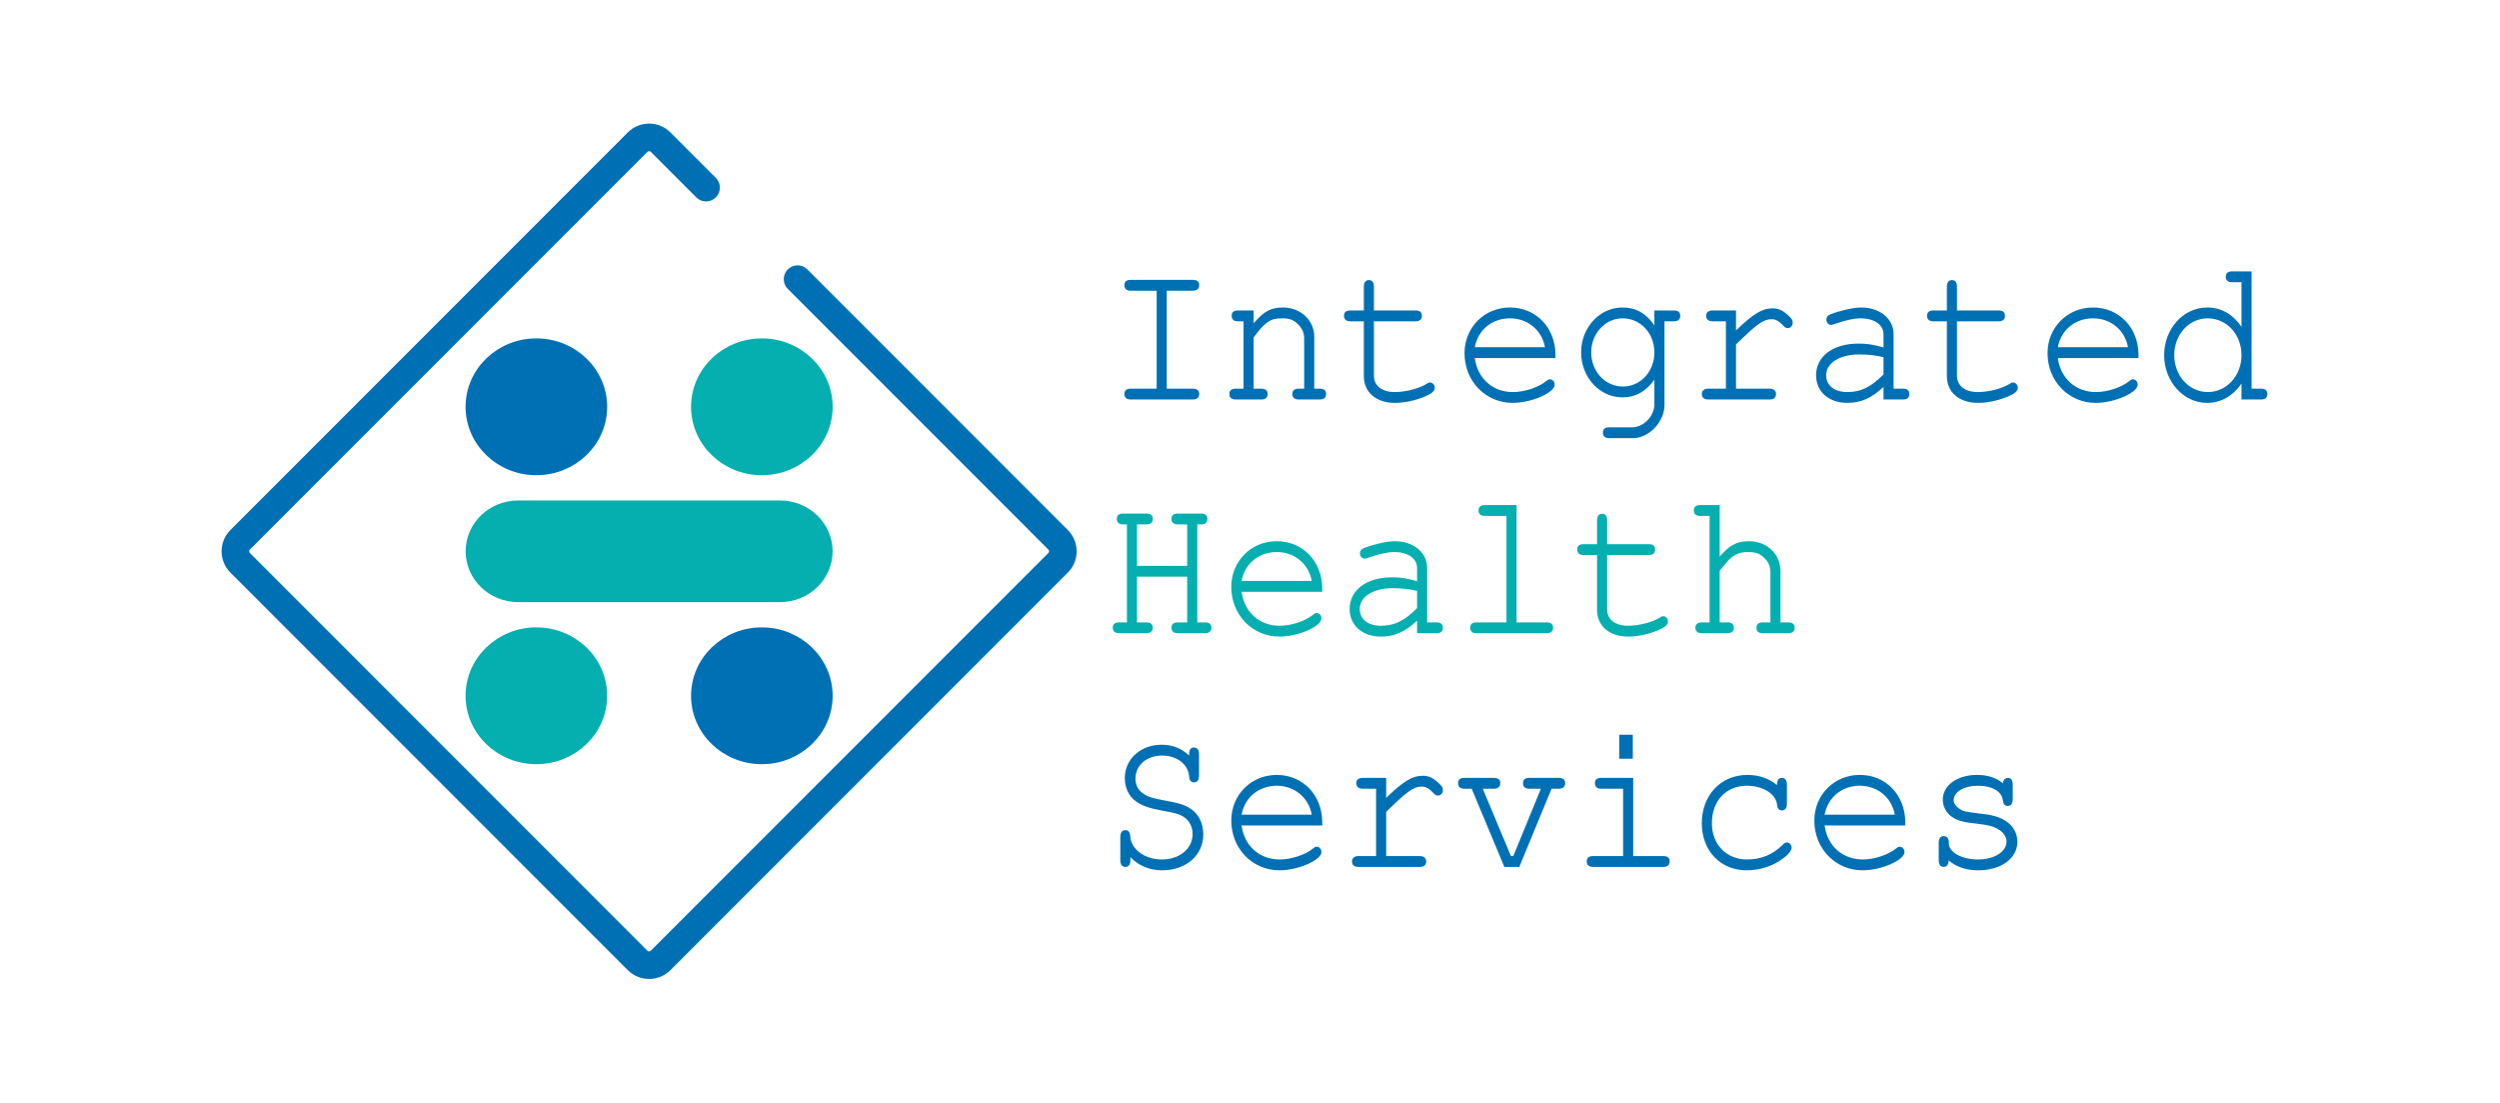
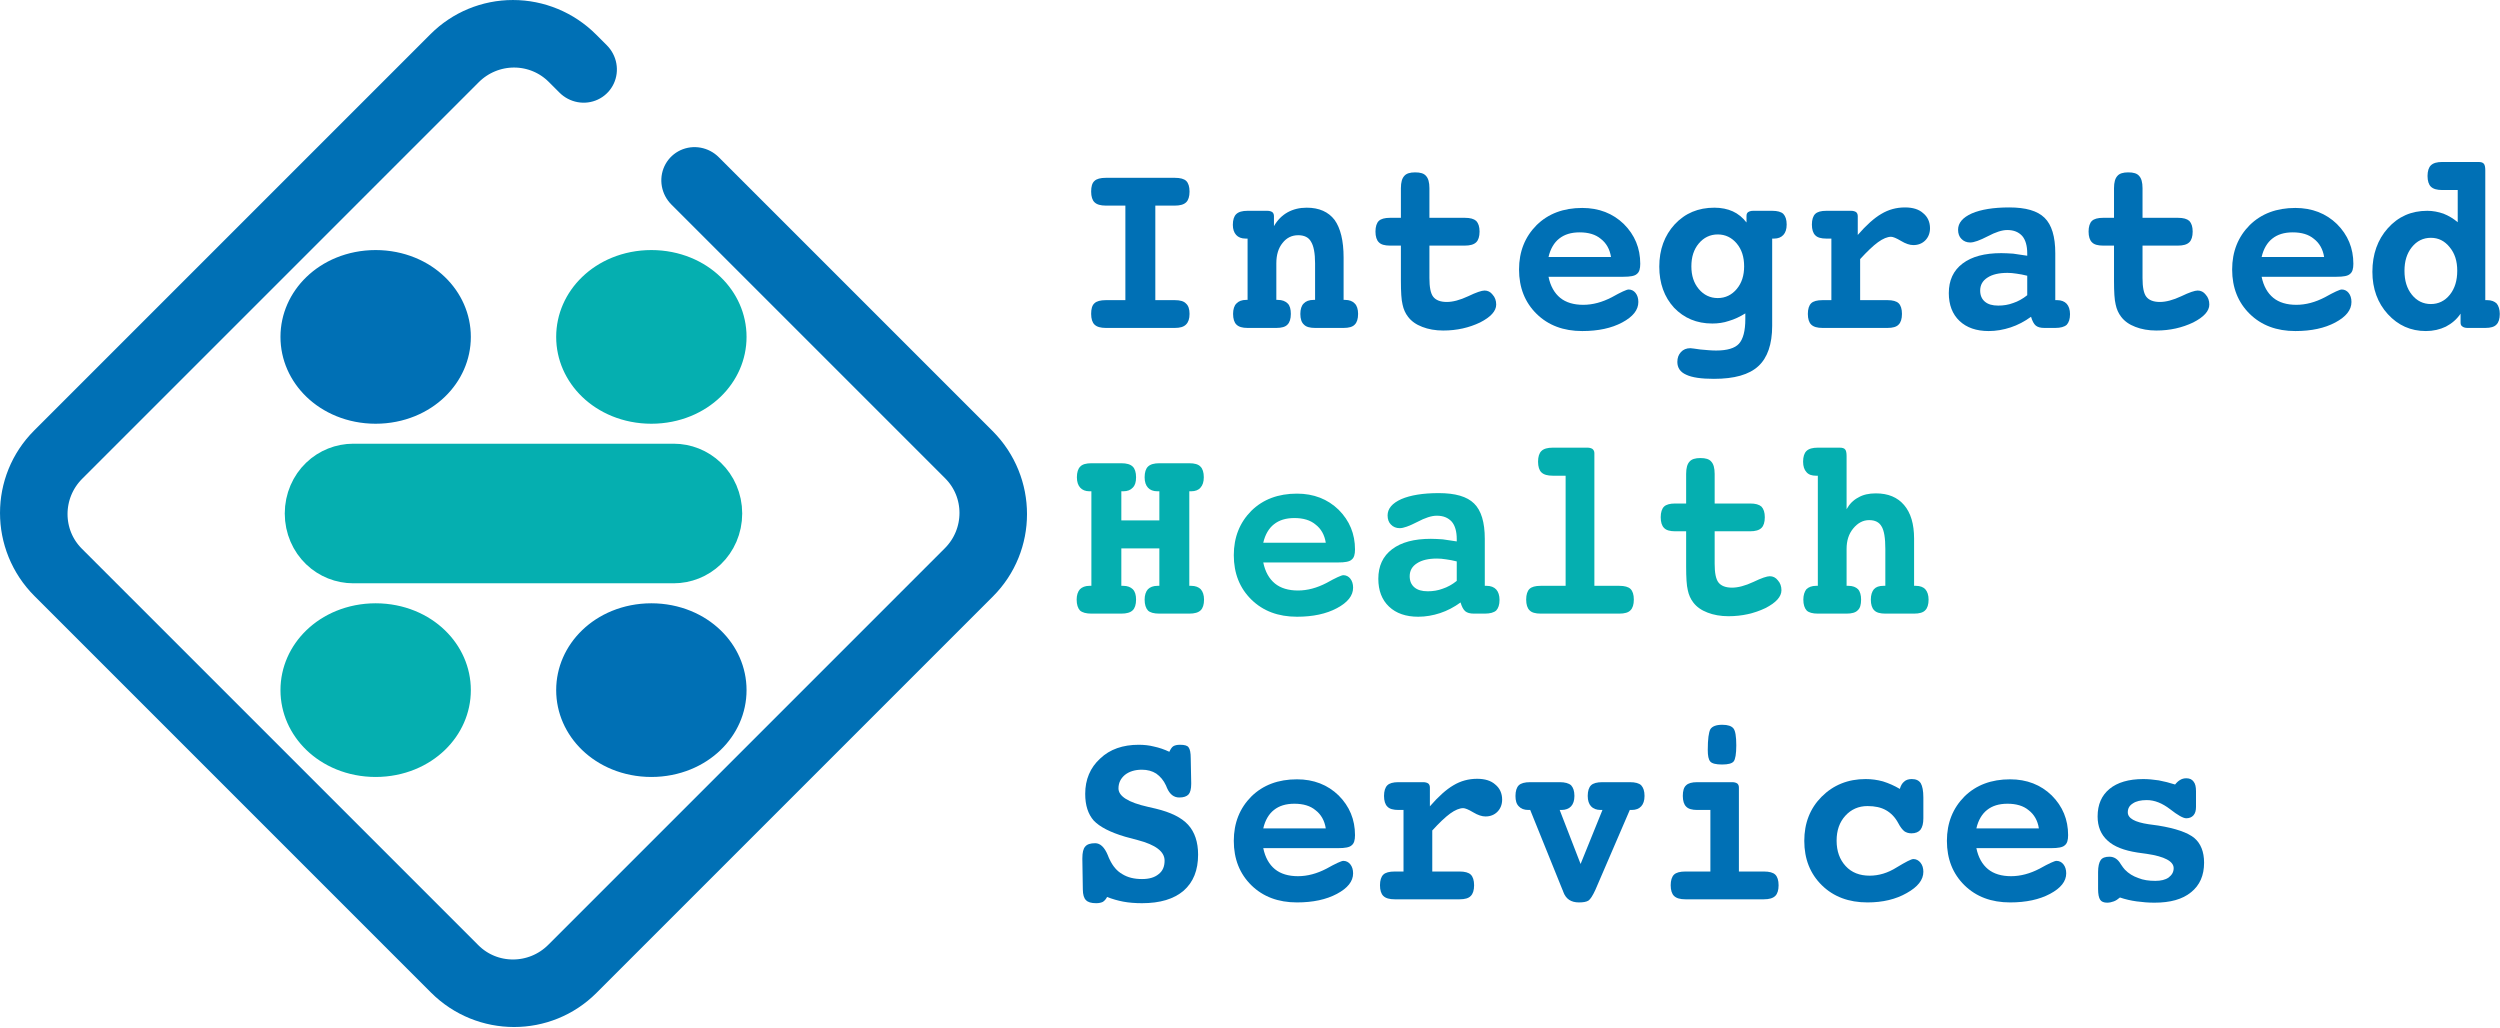
- <svg xmlns="http://www.w3.org/2000/svg" width="100%" height="100%" viewBox="0 0 2086 920" version="1.1" xmlnsXlink="http://www.w3.org/1999/xlink" xmlSpace="preserve" xmlnsSerif="http://www.serif.com/" style="fill-rule:evenodd;clip-rule:evenodd;stroke-linecap:round;stroke-linejoin:round;stroke-miterlimit:1.5;">
-   <g transform="matrix(1,0,0,1,36.3391,-50.485)">
+ <svg xmlns="http://www.w3.org/2000/svg" width="100%" height="100%" viewBox="0 0 9626 3955" version="1.1" xmlnsXlink="http://www.w3.org/1999/xlink" xmlSpace="preserve" xmlnsSerif="http://www.serif.com/" style="fill-rule:evenodd;clip-rule:evenodd;stroke-linecap:round;stroke-linejoin:round;stroke-miterlimit:1.5;">
+   <g transform="matrix(1,0,0,1,-467.463,-1989.15)">
    <g>
-       <path d="M553.021,207.016C553.021,207.016 529.028,183.023 515.139,169.134C512.582,166.577 509.114,165.141 505.499,165.141C501.883,165.141 498.415,166.577 495.859,169.134C445.639,219.354 214.367,450.625 164.147,500.845C158.823,506.169 158.823,514.801 164.147,520.125C214.367,570.345 445.638,801.616 495.858,851.836C498.415,854.393 501.883,855.829 505.498,855.829C509.114,855.829 512.582,854.393 515.138,851.836C565.358,801.616 796.63,570.345 846.85,520.125C852.174,514.801 852.174,506.169 846.85,500.845C803.585,457.58 629.44,283.435 629.44,283.435" style="fill:rgb(0,112,181);fill-opacity:0;stroke:rgb(0,112,181);stroke-width:23.05px;" />
-       <ellipse cx="411.389" cy="389.926" rx="54.873" ry="52.851" style="fill:rgb(0,112,181);stroke:rgb(0,112,181);stroke-width:8.46px;" />
-       <ellipse cx="599.608" cy="389.926" rx="54.873" ry="52.851" style="fill:rgb(5,175,176);stroke:rgb(5,175,176);stroke-width:8.46px;" />
-       <ellipse cx="411.389" cy="631.044" rx="54.873" ry="52.851" style="fill:rgb(5,175,176);stroke:rgb(5,175,176);stroke-width:8.46px;" />
-       <ellipse cx="599.608" cy="631.044" rx="54.873" ry="52.851" style="fill:rgb(0,112,181);stroke:rgb(0,112,181);stroke-width:8.46px;" />
-       <path d="M654.48,510.485C654.48,500.346 650.298,490.622 642.855,483.452C635.41,476.282 625.314,472.254 614.787,472.254L396.209,472.254C385.682,472.254 375.586,476.282 368.142,483.452C360.697,490.622 356.515,500.346 356.515,510.485L356.515,510.486C356.515,520.625 360.697,530.349 368.142,537.519C375.586,544.689 385.682,548.716 396.209,548.716L614.787,548.716C625.314,548.716 635.41,544.689 642.855,537.519C650.298,530.349 654.48,520.625 654.48,510.486L654.48,510.485Z" style="fill:rgb(5,175,176);stroke:rgb(5,175,176);stroke-width:8.36px;" />
-       <g transform="matrix(0.324455,0,0,0.354555,884.715,383.823)">
-         <text x="0px" y="0px" style="font-family:'Courier-Bold', 'Courier';font-size:500px;fill:rgb(0,112,181);">Integrated</text>
+       <g transform="matrix(1.33069,-1.33068,1.35293,1.35293,-12085.3,-6030.48)">
+         <path d="M2447.24,8530.76L2447.24,8500.09C2447.24,8455.67 2429.3,8413.08 2397.37,8381.67C2365.44,8350.26 2322.13,8332.62 2276.97,8332.62L1129.63,8332.62C1035.59,8332.62 959.36,8407.6 959.36,8500.09L959.36,9628.57C959.36,9721.06 1035.59,9796.04 1129.63,9796.04L2276.97,9796.04C2371.01,9796.04 2447.24,9721.06 2447.24,9628.57L2447.24,8849.38" style="fill:rgb(0,112,181);fill-opacity:0;stroke:rgb(0,112,181);stroke-width:137.02px;" />
      </g>
-       <g transform="matrix(0.324455,0,0,0.354555,884.715,578.828)">
-         <text x="0px" y="0px" style="font-family:'Courier-Bold', 'Courier';font-size:500px;fill:rgb(5,175,176);">Health</text>
+       <g transform="matrix(2.29762,0,0,1.46203,958.722,2507.89)">
+         <ellipse cx="415.716" cy="532.447" rx="134.719" ry="203.912" style="fill:rgb(0,112,181);stroke:rgb(0,112,181);stroke-width:49.58px;" />
      </g>
-       <g transform="matrix(0.324455,0,0,0.354555,884.715,773.833)">
-         <text x="0px" y="0px" style="font-family:'Courier-Bold', 'Courier';font-size:500px;fill:rgb(0,112,181);">Services</text>
+       <g transform="matrix(2.29762,0,0,1.46203,2020.32,2507.89)">
+         <ellipse cx="415.716" cy="532.447" rx="134.719" ry="203.912" style="fill:rgb(5,175,176);stroke:rgb(5,175,176);stroke-width:49.58px;" />
+       </g>
+       <g transform="matrix(2.29762,0,0,1.46203,958.722,3867.97)">
+         <ellipse cx="415.716" cy="532.447" rx="134.719" ry="203.912" style="fill:rgb(5,175,176);stroke:rgb(5,175,176);stroke-width:49.58px;" />
+       </g>
+       <g transform="matrix(2.29762,0,0,1.46203,2020.32,3867.97)">
+         <ellipse cx="415.716" cy="532.447" rx="134.719" ry="203.912" style="fill:rgb(0,112,181);stroke:rgb(0,112,181);stroke-width:49.58px;" />
+       </g>
+       <g transform="matrix(2.26216,0,0,2.98125,968.522,1656.07)">
+         <path d="M1024,774.929C1024,755.745 1013.57,737.346 995.01,723.78C976.447,710.214 951.271,702.593 925.02,702.593L379.977,702.593C353.726,702.593 328.55,710.214 309.988,723.78C291.425,737.346 280.997,755.745 280.997,774.929L280.997,774.931C280.997,794.116 291.425,812.515 309.988,826.081C328.55,839.647 353.726,847.268 379.977,847.268L925.02,847.268C951.271,847.268 976.447,839.647 995.01,826.081C1013.57,812.515 1024,794.116 1024,774.931L1024,774.929Z" style="fill:rgb(5,175,176);stroke:rgb(5,175,176);stroke-width:35.62px;" />
+       </g>
+       <g transform="matrix(1.83021,0,0,2,4583.72,3251.83)">
+         <g transform="matrix(500,0,0,500,0,0)">
+           <path d="M0.363,-0.471L0.363,-0.107L0.445,-0.107C0.467,-0.107 0.483,-0.103 0.492,-0.094C0.502,-0.086 0.507,-0.073 0.507,-0.054C0.507,-0.035 0.502,-0.022 0.492,-0.013C0.482,-0.004 0.467,-0 0.445,-0L0.155,-0C0.133,-0 0.117,-0.004 0.107,-0.013C0.098,-0.021 0.093,-0.035 0.093,-0.054C0.093,-0.073 0.097,-0.087 0.107,-0.095C0.116,-0.103 0.132,-0.107 0.155,-0.107L0.237,-0.107L0.237,-0.471L0.155,-0.471C0.133,-0.471 0.117,-0.475 0.107,-0.484C0.098,-0.492 0.093,-0.506 0.093,-0.525C0.093,-0.544 0.097,-0.558 0.107,-0.566C0.116,-0.574 0.132,-0.578 0.155,-0.578L0.445,-0.578C0.468,-0.578 0.484,-0.574 0.493,-0.566C0.502,-0.558 0.507,-0.544 0.507,-0.525C0.507,-0.506 0.502,-0.492 0.493,-0.484C0.483,-0.475 0.467,-0.471 0.445,-0.471L0.363,-0.471Z" style="fill:rgb(0,112,181);fill-rule:nonzero;" />
+         </g>
+       </g>
+       <g transform="matrix(1.83021,0,0,2,5178.72,3251.83)">
+         <g transform="matrix(500,0,0,500,0,0)">
+           <path d="M0.505,-0.108L0.511,-0.108C0.529,-0.108 0.543,-0.103 0.552,-0.094C0.561,-0.086 0.566,-0.072 0.566,-0.054C0.566,-0.035 0.561,-0.021 0.552,-0.013C0.543,-0.004 0.527,-0 0.505,-0L0.385,-0C0.363,-0 0.347,-0.004 0.338,-0.013C0.328,-0.021 0.323,-0.035 0.323,-0.054C0.323,-0.072 0.328,-0.086 0.337,-0.094C0.346,-0.103 0.36,-0.108 0.379,-0.108L0.385,-0.108L0.385,-0.249C0.385,-0.288 0.379,-0.316 0.368,-0.332C0.358,-0.349 0.339,-0.357 0.314,-0.357C0.287,-0.357 0.265,-0.347 0.248,-0.327C0.231,-0.308 0.222,-0.282 0.222,-0.249L0.222,-0.108L0.228,-0.108C0.247,-0.108 0.26,-0.103 0.27,-0.094C0.279,-0.086 0.283,-0.072 0.283,-0.054C0.283,-0.035 0.278,-0.021 0.269,-0.013C0.26,-0.004 0.244,-0 0.222,-0L0.101,-0C0.079,-0 0.064,-0.004 0.054,-0.013C0.045,-0.021 0.04,-0.035 0.04,-0.054C0.04,-0.072 0.045,-0.086 0.054,-0.094C0.063,-0.103 0.077,-0.108 0.095,-0.108L0.101,-0.108L0.101,-0.344L0.093,-0.344C0.075,-0.344 0.062,-0.349 0.053,-0.358C0.044,-0.367 0.039,-0.38 0.039,-0.397C0.039,-0.416 0.044,-0.43 0.053,-0.438C0.063,-0.447 0.079,-0.451 0.101,-0.451L0.184,-0.451C0.193,-0.451 0.2,-0.449 0.205,-0.446C0.21,-0.442 0.212,-0.437 0.212,-0.43L0.212,-0.392C0.227,-0.416 0.246,-0.433 0.269,-0.445C0.293,-0.457 0.319,-0.463 0.35,-0.463C0.402,-0.463 0.441,-0.447 0.467,-0.416C0.492,-0.384 0.505,-0.336 0.505,-0.271L0.505,-0.108Z" style="fill:rgb(0,112,181);fill-rule:nonzero;" />
+         </g>
+         <g transform="matrix(500,0,0,500,300.049,0)">
+           <path d="M0.266,-0.424L0.415,-0.424C0.438,-0.424 0.453,-0.42 0.463,-0.412C0.472,-0.403 0.477,-0.39 0.477,-0.371C0.477,-0.352 0.472,-0.338 0.463,-0.33C0.453,-0.321 0.437,-0.317 0.415,-0.317L0.266,-0.317L0.266,-0.192C0.266,-0.157 0.271,-0.133 0.282,-0.12C0.293,-0.107 0.312,-0.1 0.339,-0.1C0.364,-0.1 0.394,-0.107 0.429,-0.122C0.463,-0.137 0.486,-0.144 0.498,-0.144C0.511,-0.144 0.523,-0.139 0.532,-0.128C0.542,-0.118 0.547,-0.105 0.547,-0.09C0.547,-0.065 0.524,-0.042 0.479,-0.021C0.433,-0.001 0.382,0.01 0.324,0.01C0.291,0.01 0.261,0.005 0.236,-0.004C0.21,-0.013 0.19,-0.026 0.176,-0.043C0.165,-0.056 0.157,-0.072 0.153,-0.09C0.148,-0.108 0.146,-0.139 0.146,-0.181L0.146,-0.317L0.1,-0.317C0.078,-0.317 0.062,-0.321 0.053,-0.33C0.044,-0.338 0.039,-0.352 0.039,-0.371C0.039,-0.39 0.044,-0.404 0.053,-0.412C0.062,-0.42 0.078,-0.424 0.1,-0.424L0.146,-0.424L0.146,-0.538C0.146,-0.561 0.151,-0.576 0.16,-0.585C0.169,-0.595 0.185,-0.599 0.206,-0.599C0.228,-0.599 0.243,-0.595 0.252,-0.585C0.261,-0.576 0.266,-0.561 0.266,-0.538L0.266,-0.424Z" style="fill:rgb(0,112,181);fill-rule:nonzero;" />
+         </g>
+         <g transform="matrix(500,0,0,500,600.098,0)">
+           <path d="M0.167,-0.197C0.175,-0.161 0.192,-0.134 0.216,-0.116C0.24,-0.098 0.273,-0.089 0.313,-0.089C0.353,-0.089 0.393,-0.099 0.433,-0.118C0.472,-0.138 0.496,-0.148 0.504,-0.148C0.516,-0.148 0.526,-0.143 0.533,-0.135C0.541,-0.126 0.545,-0.114 0.545,-0.1C0.545,-0.069 0.522,-0.043 0.477,-0.021C0.432,0.001 0.376,0.012 0.309,0.012C0.23,0.012 0.166,-0.01 0.117,-0.054C0.068,-0.098 0.043,-0.155 0.043,-0.225C0.043,-0.294 0.068,-0.351 0.117,-0.396C0.166,-0.44 0.23,-0.462 0.309,-0.462C0.379,-0.462 0.438,-0.441 0.484,-0.4C0.53,-0.358 0.553,-0.307 0.553,-0.247C0.553,-0.228 0.549,-0.215 0.539,-0.208C0.53,-0.2 0.511,-0.197 0.482,-0.197L0.167,-0.197ZM0.43,-0.273C0.425,-0.303 0.41,-0.327 0.387,-0.343C0.365,-0.36 0.335,-0.368 0.298,-0.368C0.262,-0.368 0.234,-0.36 0.212,-0.344C0.191,-0.329 0.175,-0.305 0.167,-0.273L0.43,-0.273Z" style="fill:rgb(0,112,181);fill-rule:nonzero;" />
+         </g>
+         <g transform="matrix(500,0,0,500,900.146,0)">
+           <path d="M0.279,-0.36C0.247,-0.36 0.22,-0.348 0.199,-0.325C0.178,-0.302 0.168,-0.273 0.168,-0.237C0.168,-0.202 0.178,-0.173 0.199,-0.15C0.22,-0.127 0.247,-0.115 0.279,-0.115C0.311,-0.115 0.338,-0.127 0.359,-0.15C0.38,-0.173 0.39,-0.202 0.39,-0.237C0.39,-0.273 0.38,-0.302 0.359,-0.325C0.338,-0.348 0.311,-0.36 0.279,-0.36ZM0.4,-0.406L0.4,-0.431C0.4,-0.438 0.402,-0.443 0.407,-0.446C0.412,-0.449 0.419,-0.451 0.428,-0.451L0.508,-0.451C0.53,-0.451 0.546,-0.447 0.555,-0.439C0.564,-0.43 0.569,-0.417 0.569,-0.398C0.569,-0.38 0.564,-0.367 0.555,-0.358C0.546,-0.349 0.533,-0.344 0.516,-0.344L0.508,-0.344L0.508,-0.008C0.508,0.063 0.488,0.115 0.45,0.147C0.411,0.18 0.349,0.196 0.263,0.196C0.21,0.196 0.171,0.191 0.146,0.18C0.121,0.17 0.109,0.153 0.109,0.131C0.109,0.115 0.114,0.103 0.124,0.093C0.134,0.083 0.147,0.078 0.164,0.078C0.168,0.078 0.182,0.08 0.206,0.083C0.23,0.085 0.252,0.087 0.272,0.087C0.319,0.087 0.351,0.078 0.368,0.061C0.386,0.043 0.395,0.011 0.395,-0.034L0.395,-0.056C0.372,-0.043 0.349,-0.033 0.326,-0.027C0.304,-0.02 0.28,-0.017 0.256,-0.017C0.19,-0.017 0.137,-0.038 0.095,-0.078C0.054,-0.119 0.033,-0.172 0.033,-0.236C0.033,-0.302 0.055,-0.356 0.098,-0.399C0.142,-0.442 0.197,-0.463 0.265,-0.463C0.294,-0.463 0.32,-0.458 0.342,-0.449C0.364,-0.44 0.384,-0.425 0.4,-0.406Z" style="fill:rgb(0,112,181);fill-rule:nonzero;" />
+         </g>
+         <g transform="matrix(500,0,0,500,1200.2,0)">
+           <path d="M0.278,-0.265L0.278,-0.107L0.393,-0.107C0.415,-0.107 0.431,-0.103 0.44,-0.095C0.449,-0.087 0.454,-0.073 0.454,-0.054C0.454,-0.035 0.449,-0.021 0.44,-0.013C0.431,-0.004 0.415,-0 0.393,-0L0.12,-0C0.098,-0 0.082,-0.004 0.072,-0.013C0.063,-0.021 0.058,-0.035 0.058,-0.054C0.058,-0.073 0.063,-0.087 0.072,-0.095C0.081,-0.103 0.097,-0.107 0.12,-0.107L0.157,-0.107L0.157,-0.344L0.136,-0.344C0.114,-0.344 0.098,-0.348 0.089,-0.357C0.08,-0.365 0.075,-0.379 0.075,-0.398C0.075,-0.417 0.08,-0.431 0.089,-0.439C0.098,-0.447 0.113,-0.451 0.136,-0.451L0.24,-0.451C0.249,-0.451 0.256,-0.449 0.261,-0.446C0.266,-0.442 0.268,-0.437 0.268,-0.43L0.268,-0.358C0.304,-0.396 0.337,-0.423 0.367,-0.439C0.398,-0.456 0.431,-0.464 0.467,-0.464C0.499,-0.464 0.525,-0.457 0.543,-0.442C0.562,-0.428 0.572,-0.408 0.572,-0.384C0.572,-0.365 0.565,-0.349 0.552,-0.337C0.539,-0.325 0.522,-0.319 0.502,-0.319C0.487,-0.319 0.47,-0.324 0.45,-0.335C0.43,-0.346 0.416,-0.351 0.408,-0.351C0.393,-0.351 0.374,-0.344 0.353,-0.33C0.332,-0.316 0.307,-0.294 0.278,-0.265Z" style="fill:rgb(0,112,181);fill-rule:nonzero;" />
+         </g>
+         <g transform="matrix(500,0,0,500,1500.24,0)">
+           <path d="M0.499,-0.107L0.507,-0.107C0.524,-0.107 0.538,-0.102 0.547,-0.093C0.556,-0.084 0.561,-0.07 0.561,-0.053C0.561,-0.034 0.556,-0.021 0.547,-0.012C0.537,-0.004 0.521,-0 0.499,-0L0.453,-0C0.437,-0 0.425,-0.003 0.417,-0.009C0.409,-0.015 0.402,-0.027 0.397,-0.043C0.37,-0.025 0.341,-0.011 0.311,-0.002C0.281,0.007 0.25,0.012 0.219,0.012C0.167,0.012 0.126,-0.001 0.096,-0.027C0.066,-0.053 0.051,-0.089 0.051,-0.134C0.051,-0.183 0.07,-0.221 0.109,-0.248C0.148,-0.275 0.202,-0.288 0.272,-0.288C0.288,-0.288 0.304,-0.287 0.322,-0.286C0.339,-0.284 0.359,-0.281 0.381,-0.278L0.381,-0.287C0.381,-0.316 0.374,-0.339 0.36,-0.354C0.345,-0.369 0.325,-0.377 0.297,-0.377C0.275,-0.377 0.248,-0.369 0.215,-0.353C0.181,-0.337 0.157,-0.329 0.141,-0.329C0.126,-0.329 0.113,-0.334 0.104,-0.343C0.095,-0.351 0.09,-0.363 0.09,-0.378C0.09,-0.404 0.109,-0.425 0.148,-0.441C0.186,-0.456 0.239,-0.464 0.305,-0.464C0.375,-0.464 0.424,-0.451 0.454,-0.424C0.484,-0.397 0.499,-0.352 0.499,-0.288L0.499,-0.107ZM0.381,-0.201C0.365,-0.205 0.35,-0.207 0.336,-0.209C0.322,-0.211 0.31,-0.212 0.298,-0.212C0.262,-0.212 0.234,-0.206 0.214,-0.194C0.193,-0.182 0.183,-0.165 0.183,-0.144C0.183,-0.125 0.19,-0.111 0.203,-0.101C0.216,-0.091 0.234,-0.086 0.259,-0.086C0.281,-0.086 0.302,-0.089 0.322,-0.096C0.342,-0.102 0.362,-0.112 0.381,-0.126L0.381,-0.201Z" style="fill:rgb(0,112,181);fill-rule:nonzero;" />
+         </g>
+         <g transform="matrix(500,0,0,500,1800.29,0)">
+           <path d="M0.266,-0.424L0.415,-0.424C0.438,-0.424 0.453,-0.42 0.463,-0.412C0.472,-0.403 0.477,-0.39 0.477,-0.371C0.477,-0.352 0.472,-0.338 0.463,-0.33C0.453,-0.321 0.437,-0.317 0.415,-0.317L0.266,-0.317L0.266,-0.192C0.266,-0.157 0.271,-0.133 0.282,-0.12C0.293,-0.107 0.312,-0.1 0.339,-0.1C0.364,-0.1 0.394,-0.107 0.429,-0.122C0.463,-0.137 0.486,-0.144 0.498,-0.144C0.511,-0.144 0.523,-0.139 0.532,-0.128C0.542,-0.118 0.547,-0.105 0.547,-0.09C0.547,-0.065 0.524,-0.042 0.479,-0.021C0.433,-0.001 0.382,0.01 0.324,0.01C0.291,0.01 0.261,0.005 0.236,-0.004C0.21,-0.013 0.19,-0.026 0.176,-0.043C0.165,-0.056 0.157,-0.072 0.153,-0.09C0.148,-0.108 0.146,-0.139 0.146,-0.181L0.146,-0.317L0.1,-0.317C0.078,-0.317 0.062,-0.321 0.053,-0.33C0.044,-0.338 0.039,-0.352 0.039,-0.371C0.039,-0.39 0.044,-0.404 0.053,-0.412C0.062,-0.42 0.078,-0.424 0.1,-0.424L0.146,-0.424L0.146,-0.538C0.146,-0.561 0.151,-0.576 0.16,-0.585C0.169,-0.595 0.185,-0.599 0.206,-0.599C0.228,-0.599 0.243,-0.595 0.252,-0.585C0.261,-0.576 0.266,-0.561 0.266,-0.538L0.266,-0.424Z" style="fill:rgb(0,112,181);fill-rule:nonzero;" />
+         </g>
+         <g transform="matrix(500,0,0,500,2100.34,0)">
+           <path d="M0.167,-0.197C0.175,-0.161 0.192,-0.134 0.216,-0.116C0.24,-0.098 0.273,-0.089 0.313,-0.089C0.353,-0.089 0.393,-0.099 0.433,-0.118C0.472,-0.138 0.496,-0.148 0.504,-0.148C0.516,-0.148 0.526,-0.143 0.533,-0.135C0.541,-0.126 0.545,-0.114 0.545,-0.1C0.545,-0.069 0.522,-0.043 0.477,-0.021C0.432,0.001 0.376,0.012 0.309,0.012C0.23,0.012 0.166,-0.01 0.117,-0.054C0.068,-0.098 0.043,-0.155 0.043,-0.225C0.043,-0.294 0.068,-0.351 0.117,-0.396C0.166,-0.44 0.23,-0.462 0.309,-0.462C0.379,-0.462 0.438,-0.441 0.484,-0.4C0.53,-0.358 0.553,-0.307 0.553,-0.247C0.553,-0.228 0.549,-0.215 0.539,-0.208C0.53,-0.2 0.511,-0.197 0.482,-0.197L0.167,-0.197ZM0.43,-0.273C0.425,-0.303 0.41,-0.327 0.387,-0.343C0.365,-0.36 0.335,-0.368 0.298,-0.368C0.262,-0.368 0.234,-0.36 0.212,-0.344C0.191,-0.329 0.175,-0.305 0.167,-0.273L0.43,-0.273Z" style="fill:rgb(0,112,181);fill-rule:nonzero;" />
+         </g>
+         <g transform="matrix(500,0,0,500,2400.39,0)">
+           <path d="M0.508,-0.107L0.516,-0.107C0.534,-0.107 0.547,-0.102 0.556,-0.094C0.564,-0.085 0.569,-0.071 0.569,-0.054C0.569,-0.035 0.564,-0.021 0.555,-0.013C0.546,-0.004 0.53,-0 0.508,-0L0.433,-0C0.424,-0 0.416,-0.002 0.411,-0.006C0.406,-0.009 0.404,-0.014 0.404,-0.021L0.404,-0.055C0.388,-0.033 0.367,-0.017 0.342,-0.005C0.317,0.006 0.289,0.012 0.258,0.012C0.194,0.012 0.141,-0.01 0.098,-0.053C0.055,-0.096 0.033,-0.151 0.033,-0.216C0.033,-0.284 0.055,-0.34 0.098,-0.384C0.142,-0.429 0.197,-0.451 0.264,-0.451C0.287,-0.451 0.31,-0.447 0.332,-0.44C0.354,-0.432 0.374,-0.421 0.392,-0.407L0.392,-0.531L0.327,-0.531C0.305,-0.531 0.289,-0.535 0.279,-0.544C0.27,-0.552 0.265,-0.566 0.265,-0.585C0.265,-0.604 0.27,-0.618 0.279,-0.626C0.289,-0.635 0.305,-0.639 0.327,-0.639L0.479,-0.639C0.49,-0.639 0.498,-0.637 0.502,-0.632C0.506,-0.628 0.508,-0.619 0.508,-0.607L0.508,-0.107ZM0.279,-0.347C0.247,-0.347 0.22,-0.335 0.199,-0.311C0.178,-0.287 0.168,-0.257 0.168,-0.22C0.168,-0.182 0.178,-0.152 0.199,-0.128C0.22,-0.104 0.247,-0.092 0.279,-0.092C0.311,-0.092 0.338,-0.104 0.359,-0.128C0.38,-0.152 0.39,-0.183 0.39,-0.22C0.39,-0.257 0.38,-0.287 0.358,-0.311C0.337,-0.335 0.311,-0.347 0.279,-0.347Z" style="fill:rgb(0,112,181);fill-rule:nonzero;" />
+         </g>
+       </g>
+       <g transform="matrix(1.83021,0,0,2,4583.72,4351.83)">
+         <g transform="matrix(500,0,0,500,0,0)">
+           <path d="M0.22,-0.471L0.22,-0.359L0.38,-0.359L0.38,-0.471L0.372,-0.471C0.354,-0.471 0.341,-0.476 0.332,-0.485C0.323,-0.494 0.318,-0.507 0.318,-0.525C0.318,-0.544 0.323,-0.558 0.332,-0.566C0.342,-0.575 0.358,-0.579 0.38,-0.579L0.506,-0.579C0.528,-0.579 0.544,-0.575 0.553,-0.566C0.562,-0.558 0.567,-0.544 0.567,-0.525C0.567,-0.507 0.562,-0.494 0.553,-0.485C0.545,-0.476 0.531,-0.471 0.514,-0.471L0.506,-0.471L0.506,-0.107L0.514,-0.107C0.532,-0.107 0.545,-0.102 0.554,-0.094C0.563,-0.085 0.568,-0.071 0.568,-0.054C0.568,-0.035 0.563,-0.021 0.554,-0.013C0.544,-0.004 0.528,-0 0.506,-0L0.38,-0C0.357,-0 0.341,-0.004 0.332,-0.012C0.323,-0.021 0.318,-0.035 0.318,-0.054C0.318,-0.071 0.323,-0.085 0.332,-0.094C0.341,-0.102 0.354,-0.107 0.372,-0.107L0.38,-0.107L0.38,-0.251L0.22,-0.251L0.22,-0.107L0.228,-0.107C0.246,-0.107 0.259,-0.102 0.268,-0.094C0.278,-0.085 0.282,-0.071 0.282,-0.054C0.282,-0.035 0.277,-0.021 0.268,-0.013C0.258,-0.004 0.242,-0 0.22,-0L0.094,-0C0.072,-0 0.056,-0.004 0.046,-0.012C0.037,-0.021 0.032,-0.035 0.032,-0.054C0.032,-0.071 0.037,-0.085 0.046,-0.094C0.055,-0.102 0.068,-0.107 0.086,-0.107L0.094,-0.107L0.094,-0.471L0.086,-0.471C0.069,-0.471 0.056,-0.476 0.047,-0.485C0.038,-0.494 0.033,-0.507 0.033,-0.525C0.033,-0.544 0.038,-0.558 0.047,-0.566C0.056,-0.575 0.072,-0.579 0.094,-0.579L0.22,-0.579C0.242,-0.579 0.258,-0.575 0.268,-0.566C0.277,-0.558 0.282,-0.544 0.282,-0.525C0.282,-0.507 0.278,-0.494 0.268,-0.485C0.259,-0.476 0.246,-0.471 0.228,-0.471L0.22,-0.471Z" style="fill:rgb(5,175,176);fill-rule:nonzero;" />
+         </g>
+       </g>
+       <g transform="matrix(1.83021,0,0,2,5178.72,4351.83)">
+         <g transform="matrix(500,0,0,500,0,0)">
+           <path d="M0.167,-0.197C0.175,-0.161 0.192,-0.134 0.216,-0.116C0.24,-0.098 0.273,-0.089 0.313,-0.089C0.353,-0.089 0.393,-0.099 0.433,-0.118C0.472,-0.138 0.496,-0.148 0.504,-0.148C0.516,-0.148 0.526,-0.143 0.533,-0.135C0.541,-0.126 0.545,-0.114 0.545,-0.1C0.545,-0.069 0.522,-0.043 0.477,-0.021C0.432,0.001 0.376,0.012 0.309,0.012C0.23,0.012 0.166,-0.01 0.117,-0.054C0.068,-0.098 0.043,-0.155 0.043,-0.225C0.043,-0.294 0.068,-0.351 0.117,-0.396C0.166,-0.44 0.23,-0.462 0.309,-0.462C0.379,-0.462 0.438,-0.441 0.484,-0.4C0.53,-0.358 0.553,-0.307 0.553,-0.247C0.553,-0.228 0.549,-0.215 0.539,-0.208C0.53,-0.2 0.511,-0.197 0.482,-0.197L0.167,-0.197ZM0.43,-0.273C0.425,-0.303 0.41,-0.327 0.387,-0.343C0.365,-0.36 0.335,-0.368 0.298,-0.368C0.262,-0.368 0.234,-0.36 0.212,-0.344C0.191,-0.329 0.175,-0.305 0.167,-0.273L0.43,-0.273Z" style="fill:rgb(5,175,176);fill-rule:nonzero;" />
+         </g>
+         <g transform="matrix(500,0,0,500,300.049,0)">
+           <path d="M0.499,-0.107L0.507,-0.107C0.524,-0.107 0.538,-0.102 0.547,-0.093C0.556,-0.084 0.561,-0.07 0.561,-0.053C0.561,-0.034 0.556,-0.021 0.547,-0.012C0.537,-0.004 0.521,-0 0.499,-0L0.453,-0C0.437,-0 0.425,-0.003 0.417,-0.009C0.409,-0.015 0.402,-0.027 0.397,-0.043C0.37,-0.025 0.341,-0.011 0.311,-0.002C0.281,0.007 0.25,0.012 0.219,0.012C0.167,0.012 0.126,-0.001 0.096,-0.027C0.066,-0.053 0.051,-0.089 0.051,-0.134C0.051,-0.183 0.07,-0.221 0.109,-0.248C0.148,-0.275 0.202,-0.288 0.272,-0.288C0.288,-0.288 0.304,-0.287 0.322,-0.286C0.339,-0.284 0.359,-0.281 0.381,-0.278L0.381,-0.287C0.381,-0.316 0.374,-0.339 0.36,-0.354C0.345,-0.369 0.325,-0.377 0.297,-0.377C0.275,-0.377 0.248,-0.369 0.215,-0.353C0.181,-0.337 0.157,-0.329 0.141,-0.329C0.126,-0.329 0.113,-0.334 0.104,-0.343C0.095,-0.351 0.09,-0.363 0.09,-0.378C0.09,-0.404 0.109,-0.425 0.148,-0.441C0.186,-0.456 0.239,-0.464 0.305,-0.464C0.375,-0.464 0.424,-0.451 0.454,-0.424C0.484,-0.397 0.499,-0.352 0.499,-0.288L0.499,-0.107ZM0.381,-0.201C0.365,-0.205 0.35,-0.207 0.336,-0.209C0.322,-0.211 0.31,-0.212 0.298,-0.212C0.262,-0.212 0.234,-0.206 0.214,-0.194C0.193,-0.182 0.183,-0.165 0.183,-0.144C0.183,-0.125 0.19,-0.111 0.203,-0.101C0.216,-0.091 0.234,-0.086 0.259,-0.086C0.281,-0.086 0.302,-0.089 0.322,-0.096C0.342,-0.102 0.362,-0.112 0.381,-0.126L0.381,-0.201Z" style="fill:rgb(5,175,176);fill-rule:nonzero;" />
+         </g>
+         <g transform="matrix(500,0,0,500,600.098,0)">
+           <path d="M0.36,-0.107L0.465,-0.107C0.487,-0.107 0.503,-0.103 0.512,-0.095C0.521,-0.087 0.526,-0.073 0.526,-0.054C0.526,-0.035 0.521,-0.021 0.512,-0.013C0.503,-0.004 0.487,-0 0.465,-0L0.134,-0C0.112,-0 0.096,-0.004 0.087,-0.013C0.078,-0.021 0.073,-0.035 0.073,-0.054C0.073,-0.073 0.078,-0.087 0.087,-0.095C0.096,-0.103 0.111,-0.107 0.134,-0.107L0.239,-0.107L0.239,-0.531L0.185,-0.531C0.163,-0.531 0.147,-0.535 0.137,-0.544C0.128,-0.552 0.123,-0.566 0.123,-0.585C0.123,-0.604 0.128,-0.618 0.137,-0.626C0.147,-0.635 0.163,-0.639 0.185,-0.639L0.331,-0.639C0.34,-0.639 0.347,-0.637 0.352,-0.634C0.357,-0.63 0.36,-0.625 0.36,-0.618L0.36,-0.107Z" style="fill:rgb(5,175,176);fill-rule:nonzero;" />
+         </g>
+         <g transform="matrix(500,0,0,500,900.146,0)">
+           <path d="M0.266,-0.424L0.415,-0.424C0.438,-0.424 0.453,-0.42 0.463,-0.412C0.472,-0.403 0.477,-0.39 0.477,-0.371C0.477,-0.352 0.472,-0.338 0.463,-0.33C0.453,-0.321 0.437,-0.317 0.415,-0.317L0.266,-0.317L0.266,-0.192C0.266,-0.157 0.271,-0.133 0.282,-0.12C0.293,-0.107 0.312,-0.1 0.339,-0.1C0.364,-0.1 0.394,-0.107 0.429,-0.122C0.463,-0.137 0.486,-0.144 0.498,-0.144C0.511,-0.144 0.523,-0.139 0.532,-0.128C0.542,-0.118 0.547,-0.105 0.547,-0.09C0.547,-0.065 0.524,-0.042 0.479,-0.021C0.433,-0.001 0.382,0.01 0.324,0.01C0.291,0.01 0.261,0.005 0.236,-0.004C0.21,-0.013 0.19,-0.026 0.176,-0.043C0.165,-0.056 0.157,-0.072 0.153,-0.09C0.148,-0.108 0.146,-0.139 0.146,-0.181L0.146,-0.317L0.1,-0.317C0.078,-0.317 0.062,-0.321 0.053,-0.33C0.044,-0.338 0.039,-0.352 0.039,-0.371C0.039,-0.39 0.044,-0.404 0.053,-0.412C0.062,-0.42 0.078,-0.424 0.1,-0.424L0.146,-0.424L0.146,-0.538C0.146,-0.561 0.151,-0.576 0.16,-0.585C0.169,-0.595 0.185,-0.599 0.206,-0.599C0.228,-0.599 0.243,-0.595 0.252,-0.585C0.261,-0.576 0.266,-0.561 0.266,-0.538L0.266,-0.424Z" style="fill:rgb(5,175,176);fill-rule:nonzero;" />
+         </g>
+         <g transform="matrix(500,0,0,500,1200.2,0)">
+           <path d="M0.221,-0.402C0.233,-0.422 0.249,-0.437 0.27,-0.447C0.29,-0.458 0.315,-0.463 0.344,-0.463C0.396,-0.463 0.435,-0.448 0.463,-0.418C0.491,-0.388 0.505,-0.345 0.505,-0.289L0.505,-0.107L0.513,-0.107C0.53,-0.107 0.544,-0.102 0.552,-0.094C0.561,-0.085 0.566,-0.071 0.566,-0.054C0.566,-0.035 0.561,-0.021 0.552,-0.013C0.543,-0.004 0.527,-0 0.505,-0L0.384,-0C0.362,-0 0.346,-0.004 0.337,-0.013C0.328,-0.021 0.323,-0.035 0.323,-0.054C0.323,-0.072 0.328,-0.085 0.336,-0.094C0.345,-0.103 0.358,-0.107 0.376,-0.107L0.384,-0.107L0.384,-0.249C0.384,-0.291 0.379,-0.32 0.368,-0.336C0.358,-0.352 0.341,-0.36 0.316,-0.36C0.29,-0.36 0.268,-0.349 0.249,-0.328C0.23,-0.307 0.221,-0.281 0.221,-0.249L0.221,-0.107L0.229,-0.107C0.247,-0.107 0.26,-0.102 0.269,-0.094C0.278,-0.085 0.282,-0.071 0.282,-0.054C0.282,-0.035 0.278,-0.021 0.268,-0.013C0.259,-0.004 0.243,-0 0.221,-0L0.1,-0C0.078,-0 0.062,-0.004 0.053,-0.012C0.044,-0.021 0.039,-0.035 0.039,-0.054C0.039,-0.071 0.044,-0.085 0.052,-0.094C0.061,-0.102 0.075,-0.107 0.092,-0.107L0.1,-0.107L0.1,-0.531L0.092,-0.531C0.075,-0.531 0.061,-0.535 0.052,-0.545C0.043,-0.554 0.038,-0.567 0.038,-0.585C0.038,-0.604 0.043,-0.618 0.052,-0.626C0.062,-0.635 0.078,-0.639 0.1,-0.639L0.192,-0.639C0.203,-0.639 0.211,-0.637 0.215,-0.632C0.219,-0.628 0.221,-0.619 0.221,-0.607L0.221,-0.402Z" style="fill:rgb(5,175,176);fill-rule:nonzero;" />
+         </g>
+       </g>
+       <g transform="matrix(1.83021,0,0,2,4583.72,5451.83)">
+         <g transform="matrix(500,0,0,500,0,0)">
+           <path d="M0.422,-0.568C0.427,-0.578 0.432,-0.585 0.438,-0.589C0.445,-0.593 0.454,-0.595 0.467,-0.595C0.486,-0.595 0.498,-0.592 0.503,-0.585C0.509,-0.578 0.512,-0.564 0.512,-0.543L0.514,-0.449L0.514,-0.444C0.514,-0.425 0.51,-0.411 0.503,-0.404C0.495,-0.396 0.482,-0.392 0.464,-0.392C0.441,-0.392 0.424,-0.404 0.412,-0.429C0.41,-0.433 0.409,-0.436 0.408,-0.438C0.398,-0.458 0.384,-0.473 0.367,-0.484C0.35,-0.494 0.33,-0.499 0.306,-0.499C0.277,-0.499 0.253,-0.492 0.235,-0.479C0.217,-0.465 0.208,-0.448 0.208,-0.427C0.208,-0.397 0.249,-0.373 0.332,-0.356C0.346,-0.353 0.357,-0.351 0.365,-0.349C0.428,-0.335 0.473,-0.315 0.501,-0.287C0.529,-0.259 0.543,-0.22 0.543,-0.172C0.543,-0.112 0.523,-0.066 0.482,-0.033C0.441,-0.001 0.383,0.015 0.307,0.015C0.278,0.015 0.251,0.013 0.228,0.009C0.205,0.005 0.182,-0.001 0.16,-0.009C0.155,-0 0.149,0.006 0.142,0.01C0.135,0.013 0.126,0.015 0.114,0.015C0.093,0.015 0.079,0.011 0.071,0.003C0.063,-0.004 0.058,-0.018 0.058,-0.038L0.056,-0.153L0.056,-0.158C0.056,-0.18 0.06,-0.195 0.068,-0.203C0.076,-0.212 0.09,-0.216 0.11,-0.216C0.131,-0.216 0.149,-0.201 0.163,-0.17C0.166,-0.162 0.169,-0.157 0.171,-0.153C0.184,-0.128 0.201,-0.109 0.224,-0.097C0.247,-0.084 0.274,-0.078 0.307,-0.078C0.337,-0.078 0.36,-0.084 0.377,-0.097C0.394,-0.109 0.402,-0.126 0.402,-0.149C0.402,-0.184 0.364,-0.21 0.289,-0.228C0.267,-0.233 0.249,-0.238 0.236,-0.241C0.173,-0.258 0.129,-0.279 0.104,-0.303C0.08,-0.328 0.068,-0.362 0.068,-0.406C0.068,-0.461 0.089,-0.507 0.131,-0.542C0.172,-0.578 0.227,-0.595 0.293,-0.595C0.315,-0.595 0.337,-0.593 0.358,-0.588C0.379,-0.584 0.401,-0.577 0.422,-0.568Z" style="fill:rgb(0,112,181);fill-rule:nonzero;" />
+         </g>
+       </g>
+       <g transform="matrix(1.83021,0,0,2,5178.72,5451.83)">
+         <g transform="matrix(500,0,0,500,0,0)">
+           <path d="M0.167,-0.197C0.175,-0.161 0.192,-0.134 0.216,-0.116C0.24,-0.098 0.273,-0.089 0.313,-0.089C0.353,-0.089 0.393,-0.099 0.433,-0.118C0.472,-0.138 0.496,-0.148 0.504,-0.148C0.516,-0.148 0.526,-0.143 0.533,-0.135C0.541,-0.126 0.545,-0.114 0.545,-0.1C0.545,-0.069 0.522,-0.043 0.477,-0.021C0.432,0.001 0.376,0.012 0.309,0.012C0.23,0.012 0.166,-0.01 0.117,-0.054C0.068,-0.098 0.043,-0.155 0.043,-0.225C0.043,-0.294 0.068,-0.351 0.117,-0.396C0.166,-0.44 0.23,-0.462 0.309,-0.462C0.379,-0.462 0.438,-0.441 0.484,-0.4C0.53,-0.358 0.553,-0.307 0.553,-0.247C0.553,-0.228 0.549,-0.215 0.539,-0.208C0.53,-0.2 0.511,-0.197 0.482,-0.197L0.167,-0.197ZM0.43,-0.273C0.425,-0.303 0.41,-0.327 0.387,-0.343C0.365,-0.36 0.335,-0.368 0.298,-0.368C0.262,-0.368 0.234,-0.36 0.212,-0.344C0.191,-0.329 0.175,-0.305 0.167,-0.273L0.43,-0.273Z" style="fill:rgb(0,112,181);fill-rule:nonzero;" />
+         </g>
+         <g transform="matrix(500,0,0,500,300.049,0)">
+           <path d="M0.278,-0.265L0.278,-0.107L0.393,-0.107C0.415,-0.107 0.431,-0.103 0.44,-0.095C0.449,-0.087 0.454,-0.073 0.454,-0.054C0.454,-0.035 0.449,-0.021 0.44,-0.013C0.431,-0.004 0.415,-0 0.393,-0L0.12,-0C0.098,-0 0.082,-0.004 0.072,-0.013C0.063,-0.021 0.058,-0.035 0.058,-0.054C0.058,-0.073 0.063,-0.087 0.072,-0.095C0.081,-0.103 0.097,-0.107 0.12,-0.107L0.157,-0.107L0.157,-0.344L0.136,-0.344C0.114,-0.344 0.098,-0.348 0.089,-0.357C0.08,-0.365 0.075,-0.379 0.075,-0.398C0.075,-0.417 0.08,-0.431 0.089,-0.439C0.098,-0.447 0.113,-0.451 0.136,-0.451L0.24,-0.451C0.249,-0.451 0.256,-0.449 0.261,-0.446C0.266,-0.442 0.268,-0.437 0.268,-0.43L0.268,-0.358C0.304,-0.396 0.337,-0.423 0.367,-0.439C0.398,-0.456 0.431,-0.464 0.467,-0.464C0.499,-0.464 0.525,-0.457 0.543,-0.442C0.562,-0.428 0.572,-0.408 0.572,-0.384C0.572,-0.365 0.565,-0.349 0.552,-0.337C0.539,-0.325 0.522,-0.319 0.502,-0.319C0.487,-0.319 0.47,-0.324 0.45,-0.335C0.43,-0.346 0.416,-0.351 0.408,-0.351C0.393,-0.351 0.374,-0.344 0.353,-0.33C0.332,-0.316 0.307,-0.294 0.278,-0.265Z" style="fill:rgb(0,112,181);fill-rule:nonzero;" />
+         </g>
+         <g transform="matrix(500,0,0,500,600.098,0)">
+           <path d="M0.214,-0.344L0.302,-0.136L0.394,-0.344L0.386,-0.344C0.369,-0.344 0.355,-0.349 0.346,-0.358C0.337,-0.367 0.332,-0.38 0.332,-0.398C0.332,-0.417 0.337,-0.431 0.346,-0.439C0.355,-0.447 0.371,-0.451 0.394,-0.451L0.509,-0.451C0.532,-0.451 0.548,-0.447 0.557,-0.439C0.566,-0.43 0.571,-0.417 0.571,-0.398C0.571,-0.38 0.566,-0.367 0.557,-0.358C0.548,-0.349 0.535,-0.344 0.517,-0.344L0.509,-0.344L0.364,-0.036C0.353,-0.014 0.343,-0 0.335,0.005C0.326,0.01 0.313,0.012 0.295,0.012C0.262,0.012 0.24,-0.001 0.229,-0.029C0.228,-0.032 0.227,-0.035 0.226,-0.036L0.09,-0.344L0.082,-0.344C0.064,-0.344 0.051,-0.349 0.042,-0.358C0.032,-0.367 0.028,-0.38 0.028,-0.398C0.028,-0.417 0.033,-0.431 0.042,-0.439C0.051,-0.447 0.067,-0.451 0.09,-0.451L0.214,-0.451C0.236,-0.451 0.252,-0.447 0.262,-0.439C0.271,-0.43 0.276,-0.417 0.276,-0.398C0.276,-0.38 0.271,-0.367 0.262,-0.358C0.253,-0.349 0.239,-0.344 0.222,-0.344L0.214,-0.344Z" style="fill:rgb(0,112,181);fill-rule:nonzero;" />
+         </g>
+         <g transform="matrix(500,0,0,500,900.146,0)">
+           <path d="M0.368,-0.107L0.473,-0.107C0.496,-0.107 0.512,-0.103 0.521,-0.095C0.53,-0.087 0.535,-0.073 0.535,-0.054C0.535,-0.035 0.53,-0.021 0.521,-0.013C0.511,-0.004 0.495,-0 0.473,-0L0.143,-0C0.121,-0 0.105,-0.004 0.095,-0.013C0.086,-0.021 0.081,-0.035 0.081,-0.054C0.081,-0.073 0.086,-0.087 0.095,-0.095C0.104,-0.103 0.12,-0.107 0.143,-0.107L0.248,-0.107L0.248,-0.344L0.193,-0.344C0.171,-0.344 0.155,-0.348 0.146,-0.357C0.137,-0.365 0.132,-0.379 0.132,-0.398C0.132,-0.417 0.136,-0.431 0.146,-0.439C0.155,-0.447 0.17,-0.451 0.193,-0.451L0.34,-0.451C0.349,-0.451 0.356,-0.449 0.361,-0.446C0.366,-0.442 0.368,-0.437 0.368,-0.43L0.368,-0.107ZM0.298,-0.672C0.322,-0.672 0.337,-0.667 0.345,-0.658C0.353,-0.649 0.357,-0.627 0.357,-0.593C0.357,-0.56 0.353,-0.539 0.346,-0.531C0.339,-0.523 0.323,-0.519 0.297,-0.519C0.271,-0.519 0.255,-0.523 0.248,-0.53C0.24,-0.538 0.237,-0.553 0.237,-0.575C0.237,-0.617 0.241,-0.643 0.248,-0.655C0.256,-0.666 0.272,-0.672 0.298,-0.672Z" style="fill:rgb(0,112,181);fill-rule:nonzero;" />
+         </g>
+         <g transform="matrix(500,0,0,500,1200.2,0)">
+           <path d="M0.445,-0.425C0.449,-0.438 0.455,-0.447 0.463,-0.453C0.471,-0.46 0.482,-0.463 0.495,-0.463C0.513,-0.463 0.525,-0.458 0.533,-0.447C0.54,-0.436 0.544,-0.418 0.544,-0.392L0.544,-0.312C0.544,-0.292 0.54,-0.278 0.532,-0.268C0.524,-0.259 0.511,-0.254 0.494,-0.254C0.482,-0.254 0.472,-0.257 0.464,-0.262C0.456,-0.268 0.447,-0.278 0.438,-0.294C0.425,-0.316 0.408,-0.332 0.387,-0.343C0.366,-0.354 0.34,-0.359 0.309,-0.359C0.271,-0.359 0.24,-0.346 0.216,-0.322C0.191,-0.297 0.179,-0.265 0.179,-0.226C0.179,-0.185 0.192,-0.153 0.217,-0.128C0.242,-0.103 0.276,-0.091 0.318,-0.091C0.356,-0.091 0.394,-0.101 0.432,-0.123C0.47,-0.144 0.493,-0.155 0.502,-0.155C0.514,-0.155 0.524,-0.15 0.532,-0.141C0.54,-0.132 0.544,-0.12 0.544,-0.106C0.544,-0.075 0.521,-0.048 0.474,-0.024C0.428,0 0.373,0.012 0.309,0.012C0.23,0.012 0.166,-0.01 0.117,-0.054C0.068,-0.098 0.043,-0.155 0.043,-0.225C0.043,-0.293 0.067,-0.35 0.116,-0.395C0.165,-0.44 0.227,-0.463 0.301,-0.463C0.326,-0.463 0.35,-0.46 0.374,-0.454C0.398,-0.447 0.421,-0.438 0.445,-0.425Z" style="fill:rgb(0,112,181);fill-rule:nonzero;" />
+         </g>
+         <g transform="matrix(500,0,0,500,1500.24,0)">
+           <path d="M0.167,-0.197C0.175,-0.161 0.192,-0.134 0.216,-0.116C0.24,-0.098 0.273,-0.089 0.313,-0.089C0.353,-0.089 0.393,-0.099 0.433,-0.118C0.472,-0.138 0.496,-0.148 0.504,-0.148C0.516,-0.148 0.526,-0.143 0.533,-0.135C0.541,-0.126 0.545,-0.114 0.545,-0.1C0.545,-0.069 0.522,-0.043 0.477,-0.021C0.432,0.001 0.376,0.012 0.309,0.012C0.23,0.012 0.166,-0.01 0.117,-0.054C0.068,-0.098 0.043,-0.155 0.043,-0.225C0.043,-0.294 0.068,-0.351 0.117,-0.396C0.166,-0.44 0.23,-0.462 0.309,-0.462C0.379,-0.462 0.438,-0.441 0.484,-0.4C0.53,-0.358 0.553,-0.307 0.553,-0.247C0.553,-0.228 0.549,-0.215 0.539,-0.208C0.53,-0.2 0.511,-0.197 0.482,-0.197L0.167,-0.197ZM0.43,-0.273C0.425,-0.303 0.41,-0.327 0.387,-0.343C0.365,-0.36 0.335,-0.368 0.298,-0.368C0.262,-0.368 0.234,-0.36 0.212,-0.344C0.191,-0.329 0.175,-0.305 0.167,-0.273L0.43,-0.273Z" style="fill:rgb(0,112,181);fill-rule:nonzero;" />
+         </g>
+         <g transform="matrix(500,0,0,500,1800.29,0)">
+           <path d="M0.171,-0.007C0.162,-0 0.154,0.005 0.145,0.008C0.136,0.011 0.127,0.013 0.117,0.013C0.103,0.013 0.093,0.009 0.088,0.002C0.082,-0.006 0.079,-0.02 0.079,-0.04L0.079,-0.105C0.079,-0.126 0.083,-0.142 0.09,-0.151C0.097,-0.16 0.109,-0.164 0.127,-0.164C0.146,-0.164 0.162,-0.155 0.174,-0.136C0.181,-0.126 0.187,-0.119 0.192,-0.114C0.208,-0.099 0.226,-0.089 0.248,-0.082C0.269,-0.074 0.293,-0.071 0.32,-0.071C0.343,-0.071 0.362,-0.075 0.376,-0.084C0.39,-0.094 0.397,-0.105 0.397,-0.12C0.397,-0.146 0.359,-0.165 0.284,-0.175C0.268,-0.177 0.255,-0.179 0.245,-0.18C0.188,-0.188 0.146,-0.203 0.119,-0.226C0.091,-0.249 0.077,-0.28 0.077,-0.319C0.077,-0.365 0.094,-0.4 0.127,-0.425C0.16,-0.45 0.208,-0.463 0.269,-0.463C0.29,-0.463 0.312,-0.461 0.334,-0.458C0.357,-0.454 0.379,-0.449 0.403,-0.442C0.41,-0.45 0.417,-0.456 0.425,-0.46C0.432,-0.464 0.441,-0.466 0.45,-0.466C0.464,-0.466 0.474,-0.462 0.481,-0.453C0.488,-0.445 0.491,-0.433 0.491,-0.416L0.491,-0.356C0.491,-0.342 0.488,-0.331 0.48,-0.323C0.473,-0.316 0.463,-0.312 0.45,-0.312C0.437,-0.312 0.414,-0.324 0.382,-0.347C0.349,-0.37 0.317,-0.382 0.284,-0.382C0.259,-0.382 0.239,-0.378 0.225,-0.369C0.211,-0.361 0.204,-0.35 0.204,-0.335C0.204,-0.312 0.233,-0.297 0.292,-0.289C0.309,-0.287 0.322,-0.285 0.332,-0.284C0.406,-0.273 0.456,-0.257 0.484,-0.236C0.511,-0.215 0.525,-0.183 0.525,-0.141C0.525,-0.092 0.507,-0.054 0.47,-0.027C0.434,-0 0.383,0.013 0.316,0.013C0.29,0.013 0.265,0.011 0.241,0.008C0.217,0.005 0.193,-0 0.171,-0.007Z" style="fill:rgb(0,112,181);fill-rule:nonzero;" />
+         </g>
      </g>
    </g>
  </g>
</svg>
